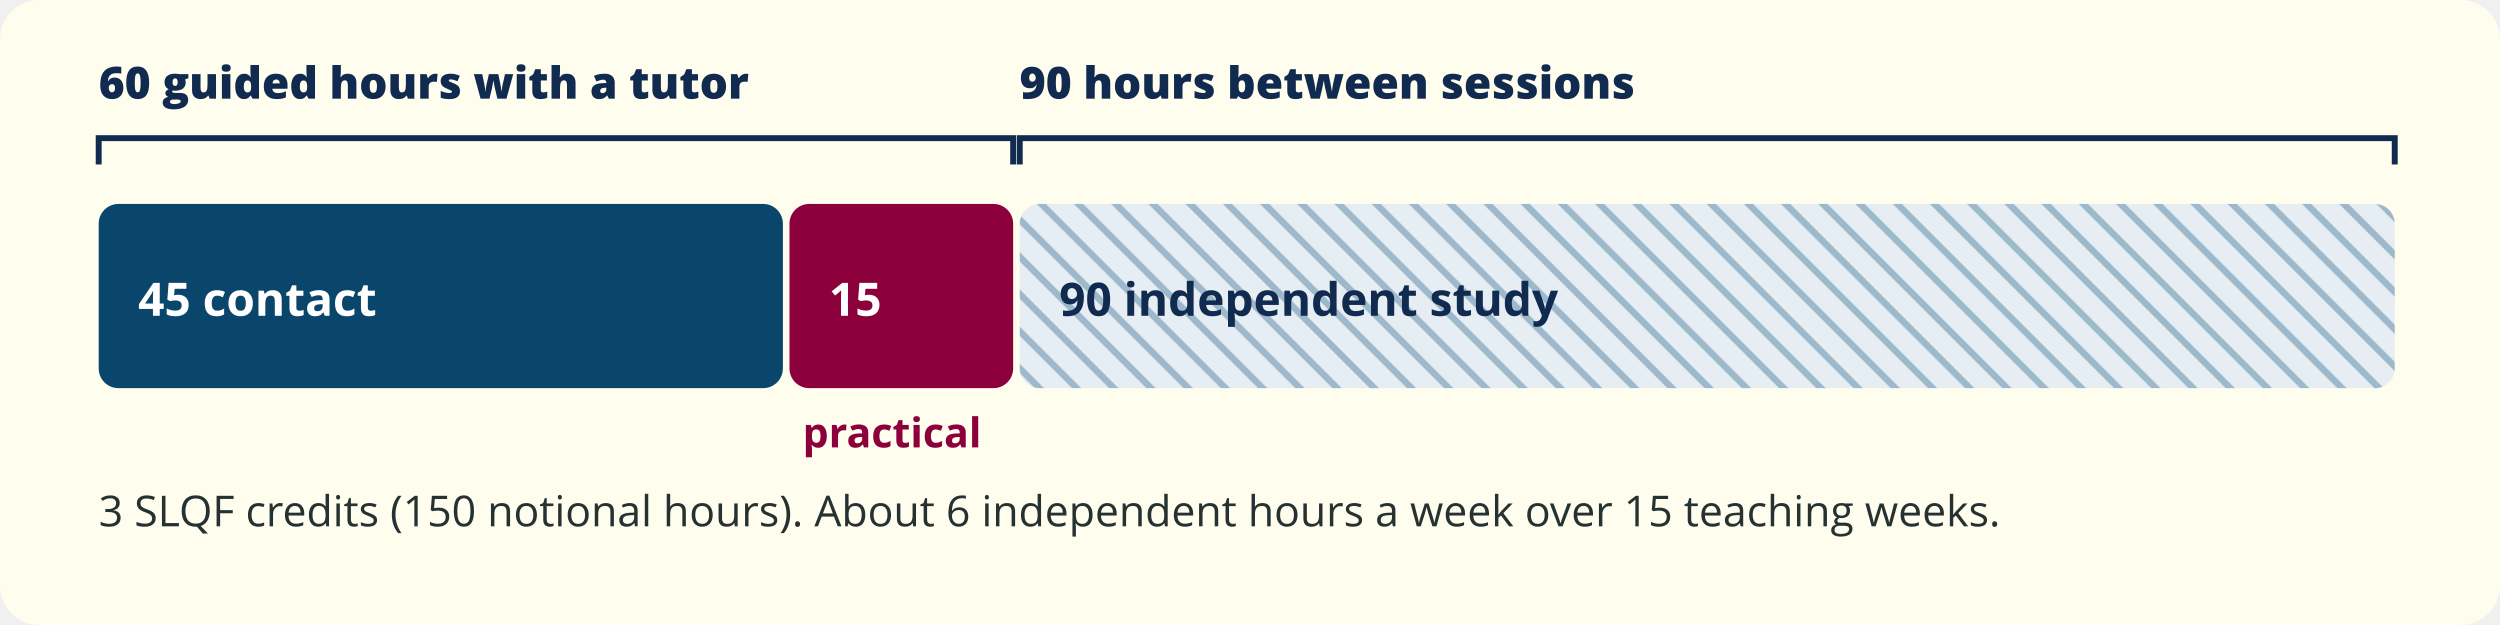
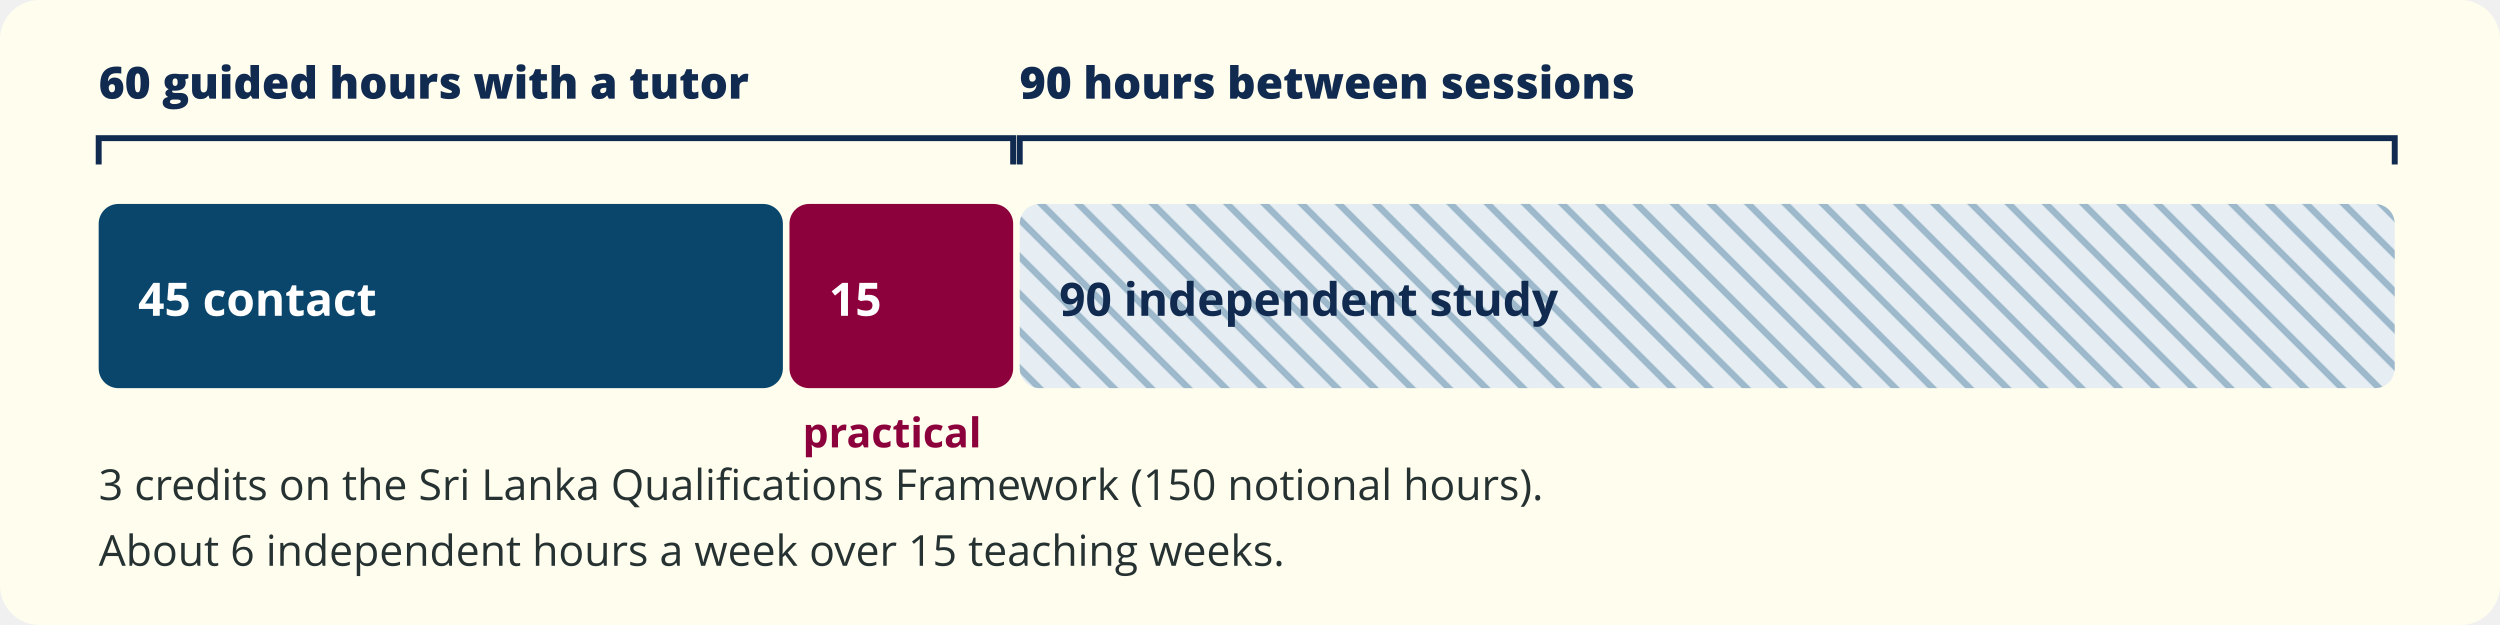
<svg xmlns="http://www.w3.org/2000/svg" viewBox="0 0 760 190" width="760" height="190" role="img" aria-labelledby="ht hd">
  <rect width="760" height="190" rx="12" fill="#FFFDEE" />
  <defs>
    <pattern id="hatch" width="8" height="8" patternUnits="userSpaceOnUse" patternTransform="rotate(45)">
      <rect width="8" height="8" fill="#E6EEF3" />
      <path d="M0 4h8" stroke="#9DB9CB" stroke-width="2" />
    </pattern>
  </defs>
  <rect x="30" y="62" width="208.0" height="56" rx="6" fill="#0A466B" />
  <text x="42" y="96" font-family="'Open Sans','Segoe UI',Roboto,Arial,sans-serif" font-size="14" font-weight="700" fill="#FFFFFF">45 contact</text>
  <rect x="240.0" y="62" width="68.0" height="56" rx="6" fill="#8C013C" />
  <text x="252.0" y="96" font-family="'Open Sans','Segoe UI',Roboto,Arial,sans-serif" font-size="14" font-weight="700" fill="#FFFFFF">15</text>
  <rect x="310.0" y="62" width="418.0" height="56" rx="6" fill="url(#hatch)" />
  <text x="322.0" y="96" font-family="'Open Sans','Segoe UI',Roboto,Arial,sans-serif" font-size="14" font-weight="700" fill="#112A50">90 independent study</text>
  <path d="M30,50 v-8 h278.0 v8" fill="none" stroke="#112A50" stroke-width="1.8" />
  <text x="30" y="30" font-family="'Open Sans','Segoe UI',Roboto,Arial,sans-serif" font-size="13.5" font-weight="800" fill="#112A50">60 guided hours with a tutor</text>
  <path d="M310.0,50 v-8 h418.0 v8" fill="none" stroke="#112A50" stroke-width="1.8" />
  <text x="310.0" y="30" font-family="'Open Sans','Segoe UI',Roboto,Arial,sans-serif" font-size="13.5" font-weight="800" fill="#112A50">90 hours between sessions</text>
  <text x="244.0" y="136" font-family="'Open Sans','Segoe UI',Roboto,Arial,sans-serif" font-size="12.5" font-weight="700" fill="#8C013C">practical</text>
-   <text x="30" y="160" font-family="'Open Sans','Segoe UI',Roboto,Arial,sans-serif" font-size="13" fill="#263232">3 SLQF credits (150 notional hours). About 6 independent hours a week over 15 teaching weeks.</text>
+   <text x="30" y="152" font-family="'Open Sans','Segoe UI',Roboto,Arial,sans-serif" font-size="13" fill="#263232">3 credits on the Sri Lanka Qualifications Framework (150 notional hours).</text>
+   <text x="30" y="172" font-family="'Open Sans','Segoe UI',Roboto,Arial,sans-serif" font-size="13" fill="#263232">About 6 independent hours a week over 15 teaching weeks.</text>
</svg>
